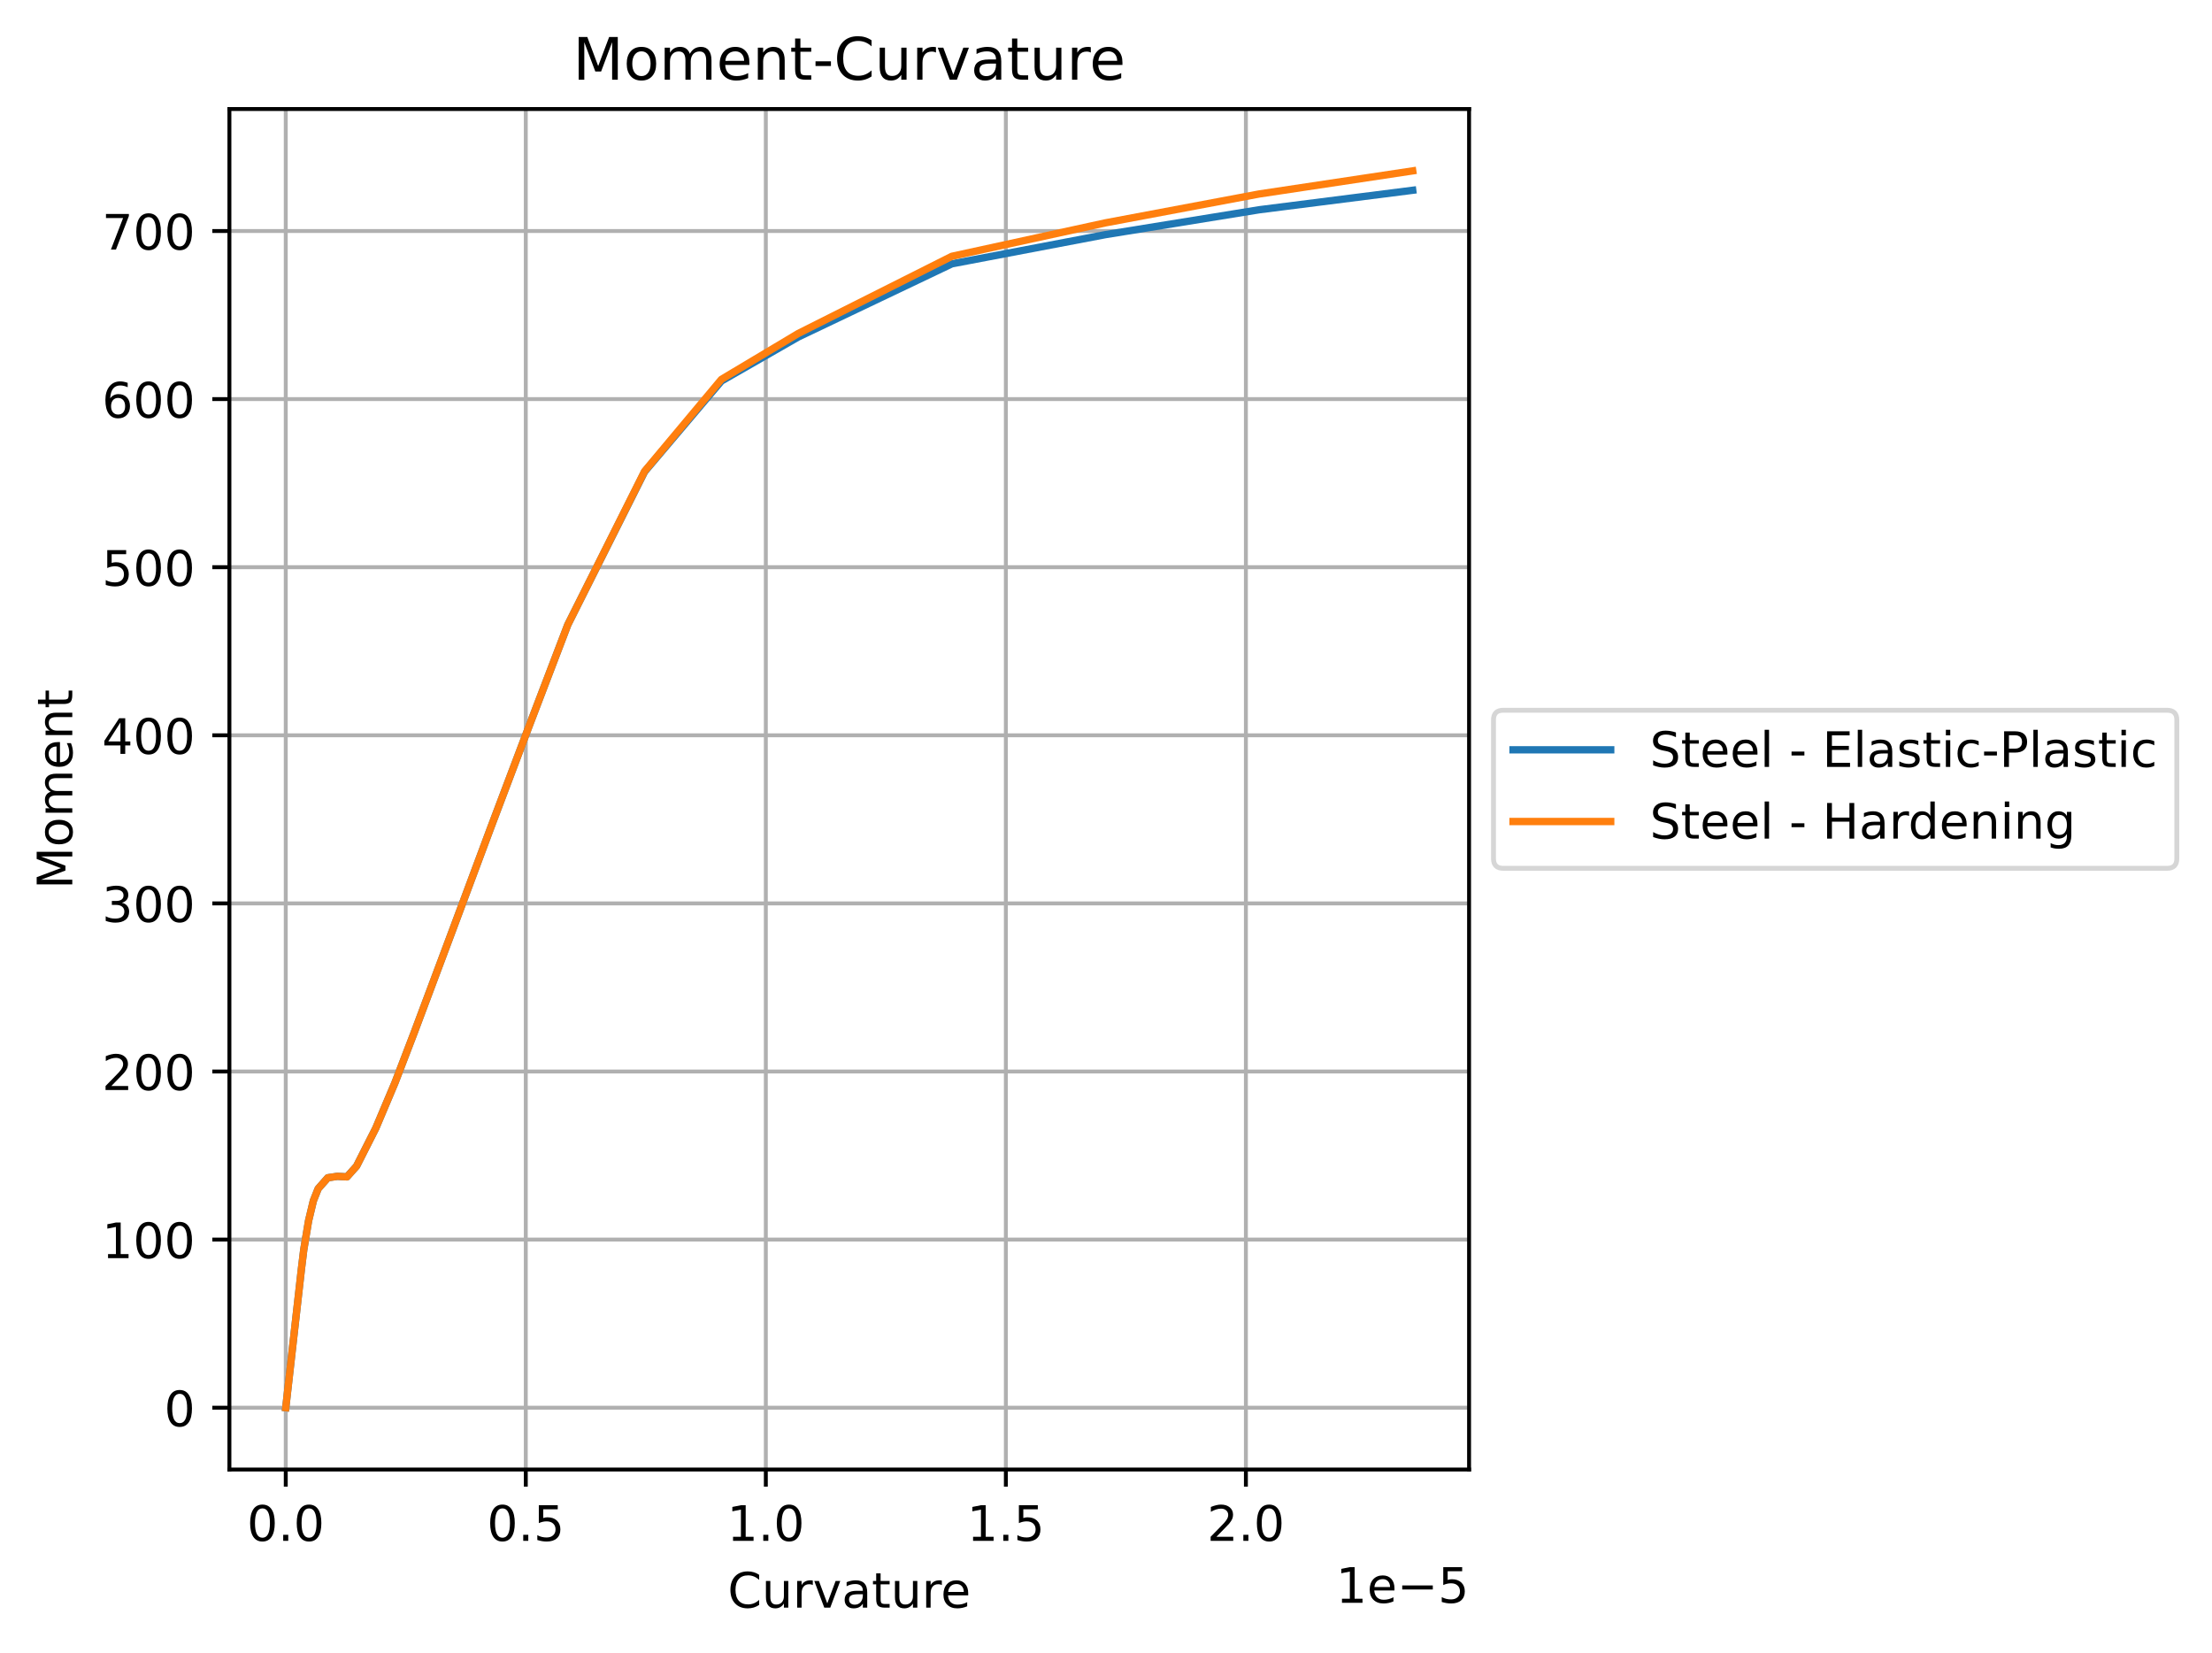
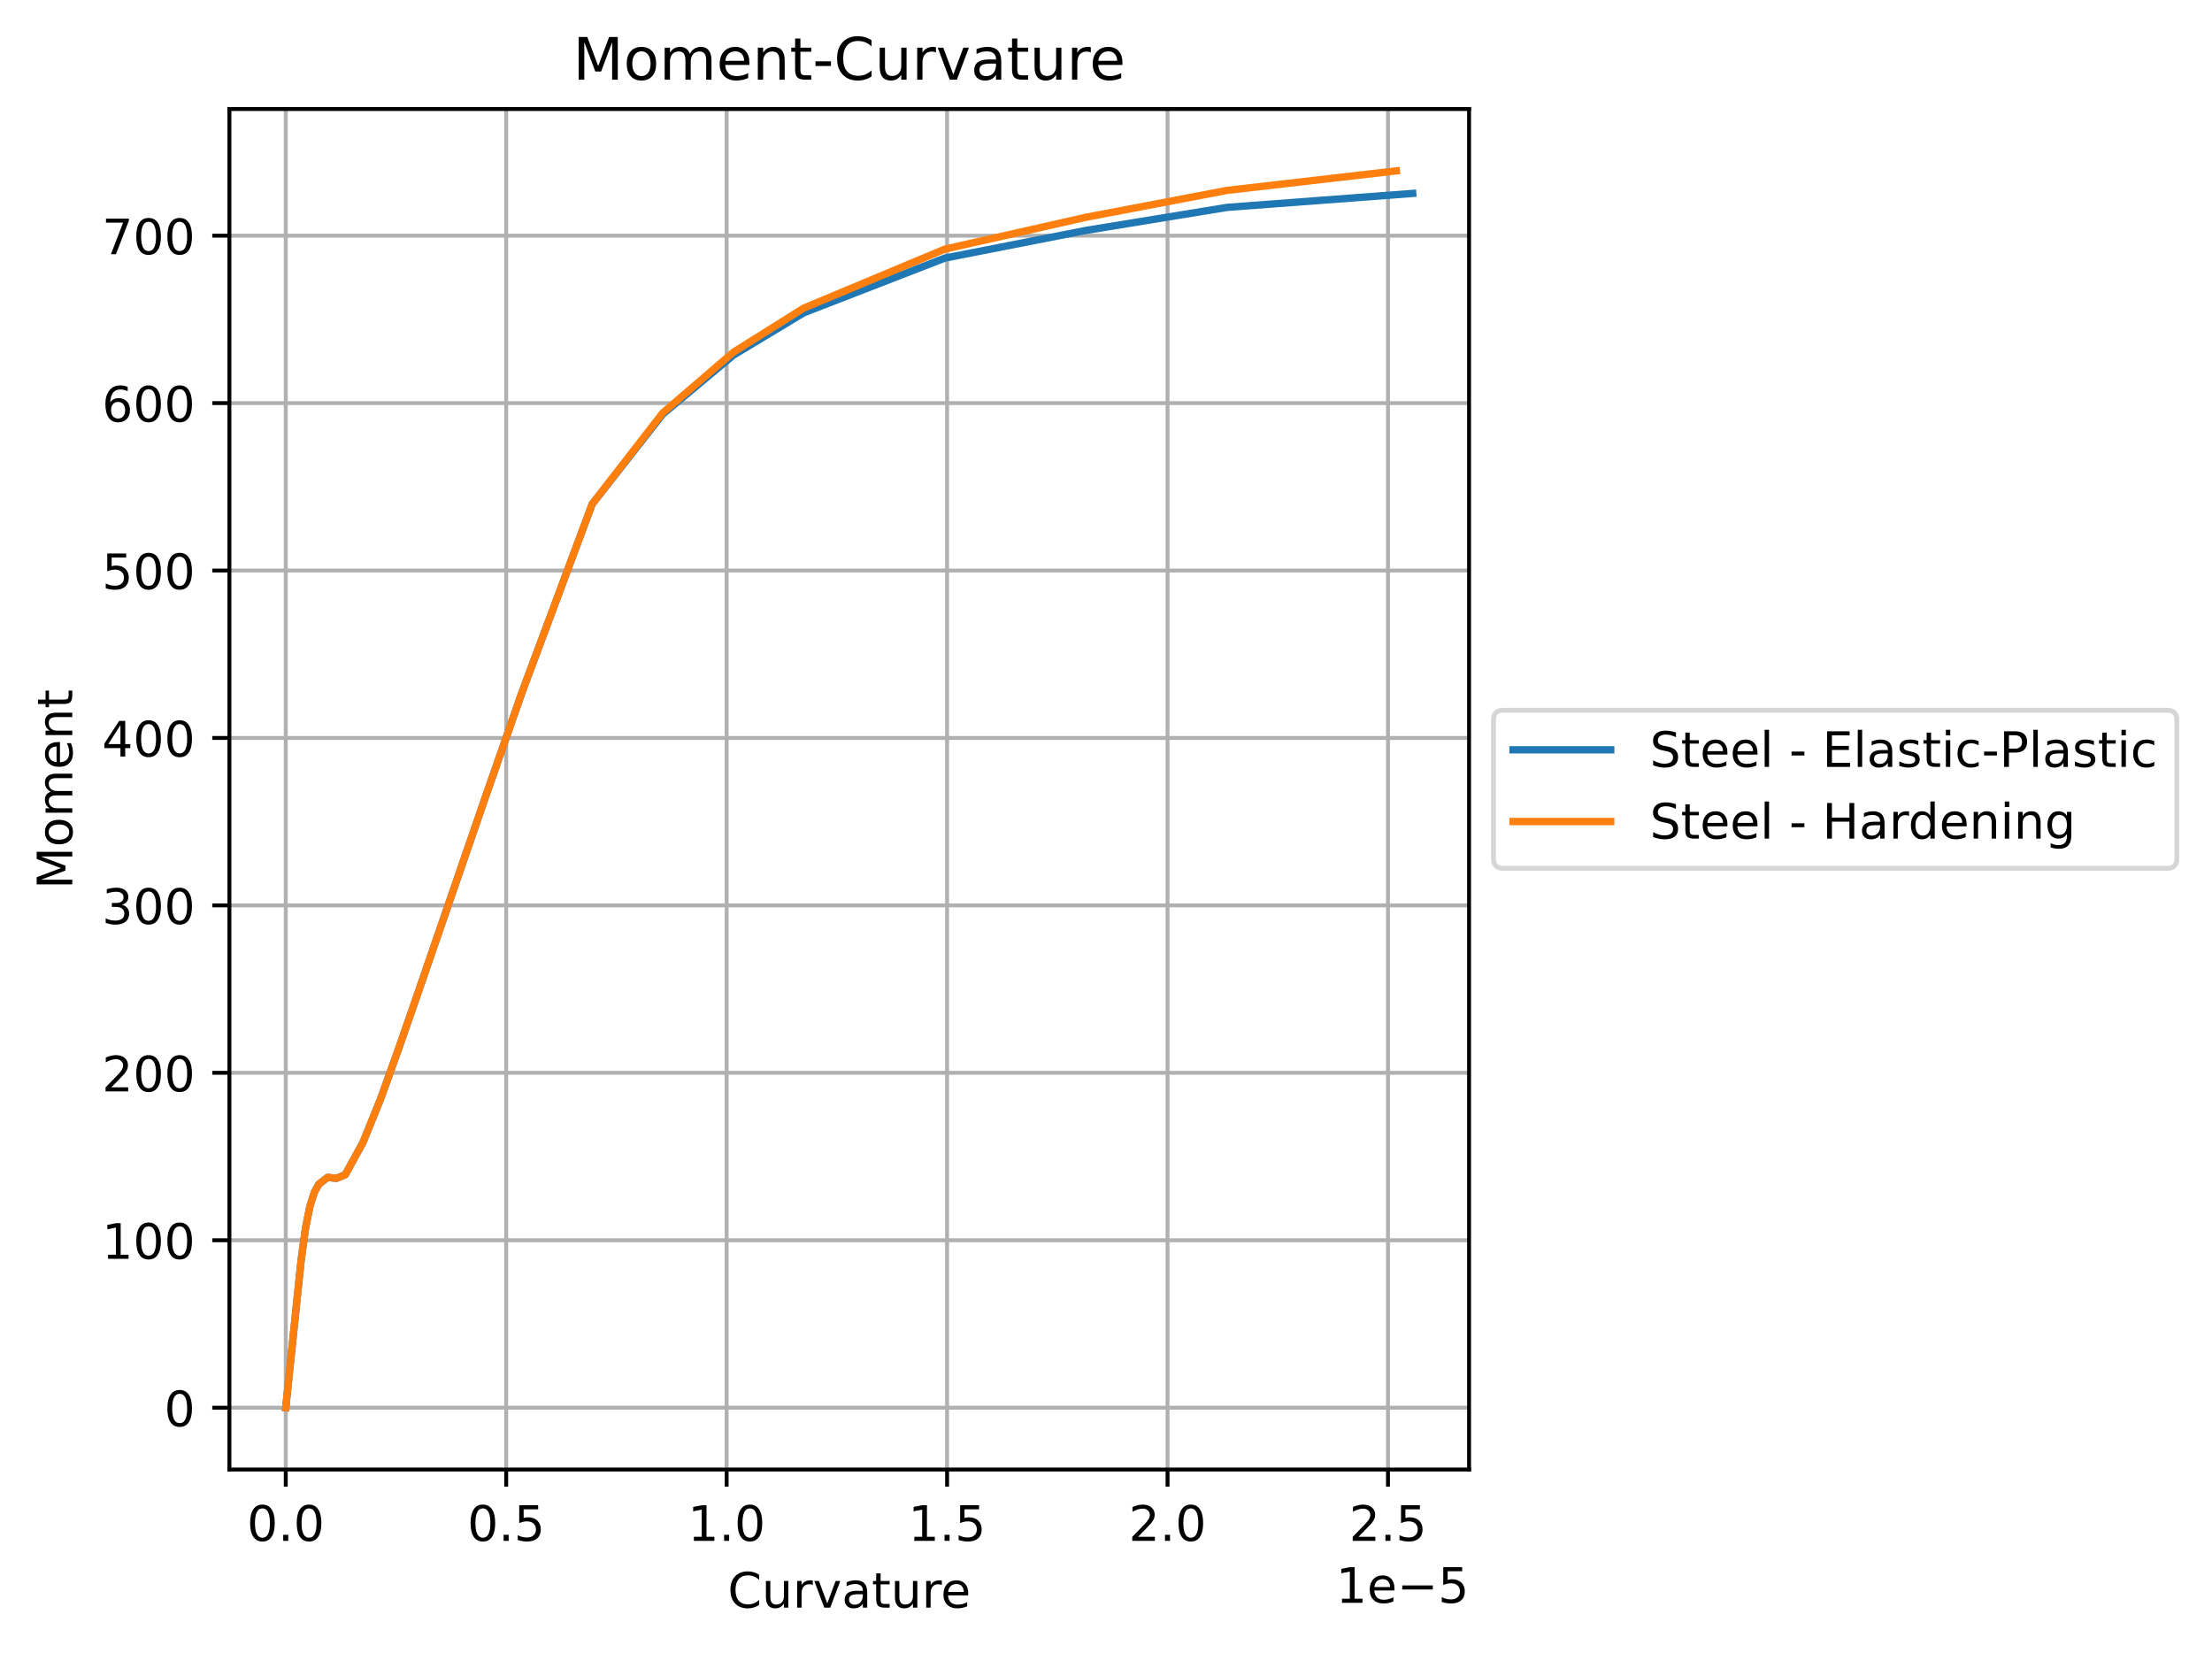
<svg xmlns="http://www.w3.org/2000/svg" xmlns:xlink="http://www.w3.org/1999/xlink" width="452.858pt" height="338.374pt" viewBox="0 0 452.858 338.374" version="1.1">
  <defs>
    <style type="text/css">*{stroke-linejoin: round; stroke-linecap: butt}</style>
  </defs>
  <g id="figure_1">
    <g id="patch_1">
      <path d="M 0 338.374  L 452.858 338.374  L 452.858 0  L 0 0  z " style="fill: #ffffff" />
    </g>
    <g id="axes_1">
      <g id="patch_2">
        <path d="M 46.966 300.818  L 300.759 300.818  L 300.759 22.318  L 46.966 22.318  z " style="fill: #ffffff" />
      </g>
      <g id="matplotlib.axis_1">
        <g id="xtick_1">
          <g id="line2d_1">
-             <path d="M 58.502 300.818  L 58.502 22.318  " clip-path="url(#p04129d8a22)" style="fill: none; stroke: #b0b0b0; stroke-width: 0.8; stroke-linecap: square" />
+             <path d="M 58.502 300.818  L 58.502 22.318  " clip-path="url(#p6bb411ec24)" style="fill: none; stroke: #b0b0b0; stroke-width: 0.8; stroke-linecap: square" />
          </g>
          <g id="line2d_2">
            <defs>
-               <path id="md77e98b39e" d="M 0 0  L 0 3.5  " style="stroke: #000000; stroke-width: 0.8" />
-             </defs>
-             <g>
-               <use xlink:href="#md77e98b39e" x="58.502" y="300.818" style="stroke: #000000; stroke-width: 0.8" />
+               <path id="m6118dfe18a" d="M 0 0  L 0 3.5  " style="stroke: #000000; stroke-width: 0.8" />
+             </defs>
+             <g>
+               <use xlink:href="#m6118dfe18a" x="58.502" y="300.818" style="stroke: #000000; stroke-width: 0.8" />
            </g>
          </g>
          <g id="text_1">
            <g transform="translate(50.55014 315.4166) scale(0.1 -0.1)">
              <defs>
                <path id="DejaVuSans-30" d="M 2034 4250  Q 1547 4250 1301 3770  Q 1056 3291 1056 2328  Q 1056 1369 1301 889  Q 1547 409 2034 409  Q 2525 409 2770 889  Q 3016 1369 3016 2328  Q 3016 3291 2770 3770  Q 2525 4250 2034 4250  z M 2034 4750  Q 2819 4750 3233 4129  Q 3647 3509 3647 2328  Q 3647 1150 3233 529  Q 2819 -91 2034 -91  Q 1250 -91 836 529  Q 422 1150 422 2328  Q 422 3509 836 4129  Q 1250 4750 2034 4750  z " transform="scale(0.015625)" />
                <path id="DejaVuSans-2e" d="M 684 794  L 1344 794  L 1344 0  L 684 0  L 684 794  z " transform="scale(0.015625)" />
              </defs>
              <use xlink:href="#DejaVuSans-30" />
              <use xlink:href="#DejaVuSans-2e" x="63.623" />
              <use xlink:href="#DejaVuSans-30" x="95.41" />
            </g>
          </g>
        </g>
        <g id="xtick_2">
          <g id="line2d_3">
-             <path d="M 107.644 300.818  L 107.644 22.318  " clip-path="url(#p04129d8a22)" style="fill: none; stroke: #b0b0b0; stroke-width: 0.8; stroke-linecap: square" />
+             <path d="M 103.633 300.818  L 103.633 22.318  " clip-path="url(#p6bb411ec24)" style="fill: none; stroke: #b0b0b0; stroke-width: 0.8; stroke-linecap: square" />
          </g>
          <g id="line2d_4">
            <g>
-               <use xlink:href="#md77e98b39e" x="107.644" y="300.818" style="stroke: #000000; stroke-width: 0.8" />
+               <use xlink:href="#m6118dfe18a" x="103.633" y="300.818" style="stroke: #000000; stroke-width: 0.8" />
            </g>
          </g>
          <g id="text_2">
-             <g transform="translate(99.69212 315.4166) scale(0.1 -0.1)">
+             <g transform="translate(95.68127 315.4166) scale(0.1 -0.1)">
              <defs>
                <path id="DejaVuSans-35" d="M 691 4666  L 3169 4666  L 3169 4134  L 1269 4134  L 1269 2991  Q 1406 3038 1543 3061  Q 1681 3084 1819 3084  Q 2600 3084 3056 2656  Q 3513 2228 3513 1497  Q 3513 744 3044 326  Q 2575 -91 1722 -91  Q 1428 -91 1123 -41  Q 819 9 494 109  L 494 744  Q 775 591 1075 516  Q 1375 441 1709 441  Q 2250 441 2565 725  Q 2881 1009 2881 1497  Q 2881 1984 2565 2268  Q 2250 2553 1709 2553  Q 1456 2553 1204 2497  Q 953 2441 691 2322  L 691 4666  z " transform="scale(0.015625)" />
              </defs>
              <use xlink:href="#DejaVuSans-30" />
              <use xlink:href="#DejaVuSans-2e" x="63.623" />
              <use xlink:href="#DejaVuSans-35" x="95.41" />
            </g>
          </g>
        </g>
        <g id="xtick_3">
          <g id="line2d_5">
-             <path d="M 156.786 300.818  L 156.786 22.318  " clip-path="url(#p04129d8a22)" style="fill: none; stroke: #b0b0b0; stroke-width: 0.8; stroke-linecap: square" />
+             <path d="M 148.764 300.818  L 148.764 22.318  " clip-path="url(#p6bb411ec24)" style="fill: none; stroke: #b0b0b0; stroke-width: 0.8; stroke-linecap: square" />
          </g>
          <g id="line2d_6">
            <g>
-               <use xlink:href="#md77e98b39e" x="156.786" y="300.818" style="stroke: #000000; stroke-width: 0.8" />
+               <use xlink:href="#m6118dfe18a" x="148.764" y="300.818" style="stroke: #000000; stroke-width: 0.8" />
            </g>
          </g>
          <g id="text_3">
-             <g transform="translate(148.8341 315.4166) scale(0.1 -0.1)">
+             <g transform="translate(140.8124 315.4166) scale(0.1 -0.1)">
              <defs>
                <path id="DejaVuSans-31" d="M 794 531  L 1825 531  L 1825 4091  L 703 3866  L 703 4441  L 1819 4666  L 2450 4666  L 2450 531  L 3481 531  L 3481 0  L 794 0  L 794 531  z " transform="scale(0.015625)" />
              </defs>
              <use xlink:href="#DejaVuSans-31" />
              <use xlink:href="#DejaVuSans-2e" x="63.623" />
              <use xlink:href="#DejaVuSans-30" x="95.41" />
            </g>
          </g>
        </g>
        <g id="xtick_4">
          <g id="line2d_7">
-             <path d="M 205.928 300.818  L 205.928 22.318  " clip-path="url(#p04129d8a22)" style="fill: none; stroke: #b0b0b0; stroke-width: 0.8; stroke-linecap: square" />
+             <path d="M 193.895 300.818  L 193.895 22.318  " clip-path="url(#p6bb411ec24)" style="fill: none; stroke: #b0b0b0; stroke-width: 0.8; stroke-linecap: square" />
          </g>
          <g id="line2d_8">
            <g>
-               <use xlink:href="#md77e98b39e" x="205.928" y="300.818" style="stroke: #000000; stroke-width: 0.8" />
+               <use xlink:href="#m6118dfe18a" x="193.895" y="300.818" style="stroke: #000000; stroke-width: 0.8" />
            </g>
          </g>
          <g id="text_4">
-             <g transform="translate(197.9761 315.4166) scale(0.1 -0.1)">
+             <g transform="translate(185.9435 315.4166) scale(0.1 -0.1)">
              <use xlink:href="#DejaVuSans-31" />
              <use xlink:href="#DejaVuSans-2e" x="63.623" />
              <use xlink:href="#DejaVuSans-35" x="95.41" />
            </g>
          </g>
        </g>
        <g id="xtick_5">
          <g id="line2d_9">
-             <path d="M 255.07 300.818  L 255.07 22.318  " clip-path="url(#p04129d8a22)" style="fill: none; stroke: #b0b0b0; stroke-width: 0.8; stroke-linecap: square" />
+             <path d="M 239.026 300.818  L 239.026 22.318  " clip-path="url(#p6bb411ec24)" style="fill: none; stroke: #b0b0b0; stroke-width: 0.8; stroke-linecap: square" />
          </g>
          <g id="line2d_10">
            <g>
-               <use xlink:href="#md77e98b39e" x="255.07" y="300.818" style="stroke: #000000; stroke-width: 0.8" />
+               <use xlink:href="#m6118dfe18a" x="239.026" y="300.818" style="stroke: #000000; stroke-width: 0.8" />
            </g>
          </g>
          <g id="text_5">
-             <g transform="translate(247.1181 315.4166) scale(0.1 -0.1)">
+             <g transform="translate(231.0747 315.4166) scale(0.1 -0.1)">
              <defs>
                <path id="DejaVuSans-32" d="M 1228 531  L 3431 531  L 3431 0  L 469 0  L 469 531  Q 828 903 1448 1529  Q 2069 2156 2228 2338  Q 2531 2678 2651 2914  Q 2772 3150 2772 3378  Q 2772 3750 2511 3984  Q 2250 4219 1831 4219  Q 1534 4219 1204 4116  Q 875 4013 500 3803  L 500 4441  Q 881 4594 1212 4672  Q 1544 4750 1819 4750  Q 2544 4750 2975 4387  Q 3406 4025 3406 3419  Q 3406 3131 3298 2873  Q 3191 2616 2906 2266  Q 2828 2175 2409 1742  Q 1991 1309 1228 531  z " transform="scale(0.015625)" />
              </defs>
              <use xlink:href="#DejaVuSans-32" />
              <use xlink:href="#DejaVuSans-2e" x="63.623" />
              <use xlink:href="#DejaVuSans-30" x="95.41" />
            </g>
          </g>
        </g>
-         <g id="text_6">
+         <g id="xtick_6">
+           <g id="line2d_11">
+             <path d="M 284.157 300.818  L 284.157 22.318  " clip-path="url(#p6bb411ec24)" style="fill: none; stroke: #b0b0b0; stroke-width: 0.8; stroke-linecap: square" />
+           </g>
+           <g id="line2d_12">
+             <g>
+               <use xlink:href="#m6118dfe18a" x="284.157" y="300.818" style="stroke: #000000; stroke-width: 0.8" />
+             </g>
+           </g>
+           <g id="text_6">
+             <g transform="translate(276.2058 315.4166) scale(0.1 -0.1)">
+               <use xlink:href="#DejaVuSans-32" />
+               <use xlink:href="#DejaVuSans-2e" x="63.623" />
+               <use xlink:href="#DejaVuSans-35" x="95.41" />
+             </g>
+           </g>
+         </g>
+         <g id="text_7">
          <g transform="translate(148.975 329.0947) scale(0.1 -0.1)">
            <defs>
              <path id="DejaVuSans-43" d="M 4122 4306  L 4122 3641  Q 3803 3938 3442 4084  Q 3081 4231 2675 4231  Q 1875 4231 1450 3742  Q 1025 3253 1025 2328  Q 1025 1406 1450 917  Q 1875 428 2675 428  Q 3081 428 3442 575  Q 3803 722 4122 1019  L 4122 359  Q 3791 134 3420 21  Q 3050 -91 2638 -91  Q 1578 -91 968 557  Q 359 1206 359 2328  Q 359 3453 968 4101  Q 1578 4750 2638 4750  Q 3056 4750 3426 4639  Q 3797 4528 4122 4306  z " transform="scale(0.015625)" />
              <path id="DejaVuSans-75" d="M 544 1381  L 544 3500  L 1119 3500  L 1119 1403  Q 1119 906 1312 657  Q 1506 409 1894 409  Q 2359 409 2629 706  Q 2900 1003 2900 1516  L 2900 3500  L 3475 3500  L 3475 0  L 2900 0  L 2900 538  Q 2691 219 2414 64  Q 2138 -91 1772 -91  Q 1169 -91 856 284  Q 544 659 544 1381  z M 1991 3584  L 1991 3584  z " transform="scale(0.015625)" />
              <path id="DejaVuSans-72" d="M 2631 2963  Q 2534 3019 2420 3045  Q 2306 3072 2169 3072  Q 1681 3072 1420 2755  Q 1159 2438 1159 1844  L 1159 0  L 581 0  L 581 3500  L 1159 3500  L 1159 2956  Q 1341 3275 1631 3429  Q 1922 3584 2338 3584  Q 2397 3584 2469 3576  Q 2541 3569 2628 3553  L 2631 2963  z " transform="scale(0.015625)" />
              <path id="DejaVuSans-76" d="M 191 3500  L 800 3500  L 1894 563  L 2988 3500  L 3597 3500  L 2284 0  L 1503 0  L 191 3500  z " transform="scale(0.015625)" />
              <path id="DejaVuSans-61" d="M 2194 1759  Q 1497 1759 1228 1600  Q 959 1441 959 1056  Q 959 750 1161 570  Q 1363 391 1709 391  Q 2188 391 2477 730  Q 2766 1069 2766 1631  L 2766 1759  L 2194 1759  z M 3341 1997  L 3341 0  L 2766 0  L 2766 531  Q 2569 213 2275 61  Q 1981 -91 1556 -91  Q 1019 -91 701 211  Q 384 513 384 1019  Q 384 1609 779 1909  Q 1175 2209 1959 2209  L 2766 2209  L 2766 2266  Q 2766 2663 2505 2880  Q 2244 3097 1772 3097  Q 1472 3097 1187 3025  Q 903 2953 641 2809  L 641 3341  Q 956 3463 1253 3523  Q 1550 3584 1831 3584  Q 2591 3584 2966 3190  Q 3341 2797 3341 1997  z " transform="scale(0.015625)" />
              <path id="DejaVuSans-74" d="M 1172 4494  L 1172 3500  L 2356 3500  L 2356 3053  L 1172 3053  L 1172 1153  Q 1172 725 1289 603  Q 1406 481 1766 481  L 2356 481  L 2356 0  L 1766 0  Q 1100 0 847 248  Q 594 497 594 1153  L 594 3053  L 172 3053  L 172 3500  L 594 3500  L 594 4494  L 1172 4494  z " transform="scale(0.015625)" />
              <path id="DejaVuSans-65" d="M 3597 1894  L 3597 1613  L 953 1613  Q 991 1019 1311 708  Q 1631 397 2203 397  Q 2534 397 2845 478  Q 3156 559 3463 722  L 3463 178  Q 3153 47 2828 -22  Q 2503 -91 2169 -91  Q 1331 -91 842 396  Q 353 884 353 1716  Q 353 2575 817 3079  Q 1281 3584 2069 3584  Q 2775 3584 3186 3129  Q 3597 2675 3597 1894  z M 3022 2063  Q 3016 2534 2758 2815  Q 2500 3097 2075 3097  Q 1594 3097 1305 2825  Q 1016 2553 972 2059  L 3022 2063  z " transform="scale(0.015625)" />
            </defs>
            <use xlink:href="#DejaVuSans-43" />
            <use xlink:href="#DejaVuSans-75" x="69.824" />
            <use xlink:href="#DejaVuSans-72" x="133.203" />
            <use xlink:href="#DejaVuSans-76" x="174.316" />
            <use xlink:href="#DejaVuSans-61" x="233.496" />
            <use xlink:href="#DejaVuSans-74" x="294.775" />
            <use xlink:href="#DejaVuSans-75" x="333.984" />
            <use xlink:href="#DejaVuSans-72" x="397.363" />
            <use xlink:href="#DejaVuSans-65" x="436.227" />
          </g>
        </g>
-         <g id="text_7">
+         <g id="text_8">
          <g transform="translate(273.5016 328.0947) scale(0.1 -0.1)">
            <defs>
              <path id="DejaVuSans-2212" d="M 678 2272  L 4684 2272  L 4684 1741  L 678 1741  L 678 2272  z " transform="scale(0.015625)" />
            </defs>
            <use xlink:href="#DejaVuSans-31" />
            <use xlink:href="#DejaVuSans-65" x="63.623" />
            <use xlink:href="#DejaVuSans-2212" x="125.146" />
            <use xlink:href="#DejaVuSans-35" x="208.936" />
          </g>
        </g>
      </g>
      <g id="matplotlib.axis_2">
        <g id="ytick_1">
-           <g id="line2d_11">
-             <path d="M 46.966 288.159  L 300.759 288.159  " clip-path="url(#p04129d8a22)" style="fill: none; stroke: #b0b0b0; stroke-width: 0.8; stroke-linecap: square" />
-           </g>
-           <g id="line2d_12">
-             <defs>
-               <path id="ma4e41fb1e0" d="M 0 0  L -3.5 0  " style="stroke: #000000; stroke-width: 0.8" />
-             </defs>
-             <g>
-               <use xlink:href="#ma4e41fb1e0" x="46.966" y="288.159" style="stroke: #000000; stroke-width: 0.8" />
-             </g>
-           </g>
-           <g id="text_8">
+           <g id="line2d_13">
+             <path d="M 46.966 288.159  L 300.759 288.159  " clip-path="url(#p6bb411ec24)" style="fill: none; stroke: #b0b0b0; stroke-width: 0.8; stroke-linecap: square" />
+           </g>
+           <g id="line2d_14">
+             <defs>
+               <path id="m28ec4caef6" d="M 0 0  L -3.5 0  " style="stroke: #000000; stroke-width: 0.8" />
+             </defs>
+             <g>
+               <use xlink:href="#m28ec4caef6" x="46.966" y="288.159" style="stroke: #000000; stroke-width: 0.8" />
+             </g>
+           </g>
+           <g id="text_9">
            <g transform="translate(33.60312 291.9583) scale(0.1 -0.1)">
              <use xlink:href="#DejaVuSans-30" />
            </g>
          </g>
        </g>
        <g id="ytick_2">
-           <g id="line2d_13">
-             <path d="M 46.966 253.749  L 300.759 253.749  " clip-path="url(#p04129d8a22)" style="fill: none; stroke: #b0b0b0; stroke-width: 0.8; stroke-linecap: square" />
-           </g>
-           <g id="line2d_14">
-             <g>
-               <use xlink:href="#ma4e41fb1e0" x="46.966" y="253.749" style="stroke: #000000; stroke-width: 0.8" />
-             </g>
-           </g>
-           <g id="text_9">
-             <g transform="translate(20.87813 257.5481) scale(0.1 -0.1)">
+           <g id="line2d_15">
+             <path d="M 46.966 253.885  L 300.759 253.885  " clip-path="url(#p6bb411ec24)" style="fill: none; stroke: #b0b0b0; stroke-width: 0.8; stroke-linecap: square" />
+           </g>
+           <g id="line2d_16">
+             <g>
+               <use xlink:href="#m28ec4caef6" x="46.966" y="253.885" style="stroke: #000000; stroke-width: 0.8" />
+             </g>
+           </g>
+           <g id="text_10">
+             <g transform="translate(20.87813 257.6841) scale(0.1 -0.1)">
              <use xlink:href="#DejaVuSans-31" />
              <use xlink:href="#DejaVuSans-30" x="63.623" />
              <use xlink:href="#DejaVuSans-30" x="127.246" />
            </g>
          </g>
        </g>
        <g id="ytick_3">
-           <g id="line2d_15">
-             <path d="M 46.966 219.339  L 300.759 219.339  " clip-path="url(#p04129d8a22)" style="fill: none; stroke: #b0b0b0; stroke-width: 0.8; stroke-linecap: square" />
-           </g>
-           <g id="line2d_16">
-             <g>
-               <use xlink:href="#ma4e41fb1e0" x="46.966" y="219.339" style="stroke: #000000; stroke-width: 0.8" />
-             </g>
-           </g>
-           <g id="text_10">
-             <g transform="translate(20.87813 223.138) scale(0.1 -0.1)">
+           <g id="line2d_17">
+             <path d="M 46.966 219.611  L 300.759 219.611  " clip-path="url(#p6bb411ec24)" style="fill: none; stroke: #b0b0b0; stroke-width: 0.8; stroke-linecap: square" />
+           </g>
+           <g id="line2d_18">
+             <g>
+               <use xlink:href="#m28ec4caef6" x="46.966" y="219.611" style="stroke: #000000; stroke-width: 0.8" />
+             </g>
+           </g>
+           <g id="text_11">
+             <g transform="translate(20.87813 223.41) scale(0.1 -0.1)">
              <use xlink:href="#DejaVuSans-32" />
              <use xlink:href="#DejaVuSans-30" x="63.623" />
              <use xlink:href="#DejaVuSans-30" x="127.246" />
            </g>
          </g>
        </g>
        <g id="ytick_4">
-           <g id="line2d_17">
-             <path d="M 46.966 184.929  L 300.759 184.929  " clip-path="url(#p04129d8a22)" style="fill: none; stroke: #b0b0b0; stroke-width: 0.8; stroke-linecap: square" />
-           </g>
-           <g id="line2d_18">
-             <g>
-               <use xlink:href="#ma4e41fb1e0" x="46.966" y="184.929" style="stroke: #000000; stroke-width: 0.8" />
-             </g>
-           </g>
-           <g id="text_11">
-             <g transform="translate(20.87813 188.7278) scale(0.1 -0.1)">
+           <g id="line2d_19">
+             <path d="M 46.966 185.337  L 300.759 185.337  " clip-path="url(#p6bb411ec24)" style="fill: none; stroke: #b0b0b0; stroke-width: 0.8; stroke-linecap: square" />
+           </g>
+           <g id="line2d_20">
+             <g>
+               <use xlink:href="#m28ec4caef6" x="46.966" y="185.337" style="stroke: #000000; stroke-width: 0.8" />
+             </g>
+           </g>
+           <g id="text_12">
+             <g transform="translate(20.87813 189.1359) scale(0.1 -0.1)">
              <defs>
                <path id="DejaVuSans-33" d="M 2597 2516  Q 3050 2419 3304 2112  Q 3559 1806 3559 1356  Q 3559 666 3084 287  Q 2609 -91 1734 -91  Q 1441 -91 1130 -33  Q 819 25 488 141  L 488 750  Q 750 597 1062 519  Q 1375 441 1716 441  Q 2309 441 2620 675  Q 2931 909 2931 1356  Q 2931 1769 2642 2001  Q 2353 2234 1838 2234  L 1294 2234  L 1294 2753  L 1863 2753  Q 2328 2753 2575 2939  Q 2822 3125 2822 3475  Q 2822 3834 2567 4026  Q 2313 4219 1838 4219  Q 1578 4219 1281 4162  Q 984 4106 628 3988  L 628 4550  Q 988 4650 1302 4700  Q 1616 4750 1894 4750  Q 2613 4750 3031 4423  Q 3450 4097 3450 3541  Q 3450 3153 3228 2886  Q 3006 2619 2597 2516  z " transform="scale(0.015625)" />
              </defs>
              <use xlink:href="#DejaVuSans-33" />
              <use xlink:href="#DejaVuSans-30" x="63.623" />
              <use xlink:href="#DejaVuSans-30" x="127.246" />
            </g>
          </g>
        </g>
        <g id="ytick_5">
-           <g id="line2d_19">
-             <path d="M 46.966 150.518  L 300.759 150.518  " clip-path="url(#p04129d8a22)" style="fill: none; stroke: #b0b0b0; stroke-width: 0.8; stroke-linecap: square" />
-           </g>
-           <g id="line2d_20">
-             <g>
-               <use xlink:href="#ma4e41fb1e0" x="46.966" y="150.518" style="stroke: #000000; stroke-width: 0.8" />
-             </g>
-           </g>
-           <g id="text_12">
-             <g transform="translate(20.87813 154.3177) scale(0.1 -0.1)">
+           <g id="line2d_21">
+             <path d="M 46.966 151.063  L 300.759 151.063  " clip-path="url(#p6bb411ec24)" style="fill: none; stroke: #b0b0b0; stroke-width: 0.8; stroke-linecap: square" />
+           </g>
+           <g id="line2d_22">
+             <g>
+               <use xlink:href="#m28ec4caef6" x="46.966" y="151.063" style="stroke: #000000; stroke-width: 0.8" />
+             </g>
+           </g>
+           <g id="text_13">
+             <g transform="translate(20.87813 154.8617) scale(0.1 -0.1)">
              <defs>
                <path id="DejaVuSans-34" d="M 2419 4116  L 825 1625  L 2419 1625  L 2419 4116  z M 2253 4666  L 3047 4666  L 3047 1625  L 3713 1625  L 3713 1100  L 3047 1100  L 3047 0  L 2419 0  L 2419 1100  L 313 1100  L 313 1709  L 2253 4666  z " transform="scale(0.015625)" />
              </defs>
              <use xlink:href="#DejaVuSans-34" />
              <use xlink:href="#DejaVuSans-30" x="63.623" />
              <use xlink:href="#DejaVuSans-30" x="127.246" />
            </g>
          </g>
        </g>
        <g id="ytick_6">
-           <g id="line2d_21">
-             <path d="M 46.966 116.108  L 300.759 116.108  " clip-path="url(#p04129d8a22)" style="fill: none; stroke: #b0b0b0; stroke-width: 0.8; stroke-linecap: square" />
-           </g>
-           <g id="line2d_22">
-             <g>
-               <use xlink:href="#ma4e41fb1e0" x="46.966" y="116.108" style="stroke: #000000; stroke-width: 0.8" />
-             </g>
-           </g>
-           <g id="text_13">
-             <g transform="translate(20.87813 119.9075) scale(0.1 -0.1)">
+           <g id="line2d_23">
+             <path d="M 46.966 116.788  L 300.759 116.788  " clip-path="url(#p6bb411ec24)" style="fill: none; stroke: #b0b0b0; stroke-width: 0.8; stroke-linecap: square" />
+           </g>
+           <g id="line2d_24">
+             <g>
+               <use xlink:href="#m28ec4caef6" x="46.966" y="116.788" style="stroke: #000000; stroke-width: 0.8" />
+             </g>
+           </g>
+           <g id="text_14">
+             <g transform="translate(20.87813 120.5876) scale(0.1 -0.1)">
              <use xlink:href="#DejaVuSans-35" />
              <use xlink:href="#DejaVuSans-30" x="63.623" />
              <use xlink:href="#DejaVuSans-30" x="127.246" />
            </g>
          </g>
        </g>
        <g id="ytick_7">
-           <g id="line2d_23">
-             <path d="M 46.966 81.698  L 300.759 81.698  " clip-path="url(#p04129d8a22)" style="fill: none; stroke: #b0b0b0; stroke-width: 0.8; stroke-linecap: square" />
-           </g>
-           <g id="line2d_24">
-             <g>
-               <use xlink:href="#ma4e41fb1e0" x="46.966" y="81.698" style="stroke: #000000; stroke-width: 0.8" />
-             </g>
-           </g>
-           <g id="text_14">
-             <g transform="translate(20.87813 85.49735) scale(0.1 -0.1)">
+           <g id="line2d_25">
+             <path d="M 46.966 82.514  L 300.759 82.514  " clip-path="url(#p6bb411ec24)" style="fill: none; stroke: #b0b0b0; stroke-width: 0.8; stroke-linecap: square" />
+           </g>
+           <g id="line2d_26">
+             <g>
+               <use xlink:href="#m28ec4caef6" x="46.966" y="82.514" style="stroke: #000000; stroke-width: 0.8" />
+             </g>
+           </g>
+           <g id="text_15">
+             <g transform="translate(20.87813 86.31346) scale(0.1 -0.1)">
              <defs>
                <path id="DejaVuSans-36" d="M 2113 2584  Q 1688 2584 1439 2293  Q 1191 2003 1191 1497  Q 1191 994 1439 701  Q 1688 409 2113 409  Q 2538 409 2786 701  Q 3034 994 3034 1497  Q 3034 2003 2786 2293  Q 2538 2584 2113 2584  z M 3366 4563  L 3366 3988  Q 3128 4100 2886 4159  Q 2644 4219 2406 4219  Q 1781 4219 1451 3797  Q 1122 3375 1075 2522  Q 1259 2794 1537 2939  Q 1816 3084 2150 3084  Q 2853 3084 3261 2657  Q 3669 2231 3669 1497  Q 3669 778 3244 343  Q 2819 -91 2113 -91  Q 1303 -91 875 529  Q 447 1150 447 2328  Q 447 3434 972 4092  Q 1497 4750 2381 4750  Q 2619 4750 2861 4703  Q 3103 4656 3366 4563  z " transform="scale(0.015625)" />
              </defs>
              <use xlink:href="#DejaVuSans-36" />
              <use xlink:href="#DejaVuSans-30" x="63.623" />
              <use xlink:href="#DejaVuSans-30" x="127.246" />
            </g>
          </g>
        </g>
        <g id="ytick_8">
-           <g id="line2d_25">
-             <path d="M 46.966 47.288  L 300.759 47.288  " clip-path="url(#p04129d8a22)" style="fill: none; stroke: #b0b0b0; stroke-width: 0.8; stroke-linecap: square" />
-           </g>
-           <g id="line2d_26">
-             <g>
-               <use xlink:href="#ma4e41fb1e0" x="46.966" y="47.288" style="stroke: #000000; stroke-width: 0.8" />
-             </g>
-           </g>
-           <g id="text_15">
-             <g transform="translate(20.87813 51.0872) scale(0.1 -0.1)">
+           <g id="line2d_27">
+             <path d="M 46.966 48.24  L 300.759 48.24  " clip-path="url(#p6bb411ec24)" style="fill: none; stroke: #b0b0b0; stroke-width: 0.8; stroke-linecap: square" />
+           </g>
+           <g id="line2d_28">
+             <g>
+               <use xlink:href="#m28ec4caef6" x="46.966" y="48.24" style="stroke: #000000; stroke-width: 0.8" />
+             </g>
+           </g>
+           <g id="text_16">
+             <g transform="translate(20.87813 52.03933) scale(0.1 -0.1)">
              <defs>
                <path id="DejaVuSans-37" d="M 525 4666  L 3525 4666  L 3525 4397  L 1831 0  L 1172 0  L 2766 4134  L 525 4134  L 525 4666  z " transform="scale(0.015625)" />
              </defs>
              <use xlink:href="#DejaVuSans-37" />
              <use xlink:href="#DejaVuSans-30" x="63.623" />
              <use xlink:href="#DejaVuSans-30" x="127.246" />
            </g>
          </g>
        </g>
-         <g id="text_16">
+         <g id="text_17">
          <g transform="translate(14.79844 182.0173) rotate(-90) scale(0.1 -0.1)">
            <defs>
              <path id="DejaVuSans-4d" d="M 628 4666  L 1569 4666  L 2759 1491  L 3956 4666  L 4897 4666  L 4897 0  L 4281 0  L 4281 4097  L 3078 897  L 2444 897  L 1241 4097  L 1241 0  L 628 0  L 628 4666  z " transform="scale(0.015625)" />
              <path id="DejaVuSans-6f" d="M 1959 3097  Q 1497 3097 1228 2736  Q 959 2375 959 1747  Q 959 1119 1226 758  Q 1494 397 1959 397  Q 2419 397 2687 759  Q 2956 1122 2956 1747  Q 2956 2369 2687 2733  Q 2419 3097 1959 3097  z M 1959 3584  Q 2709 3584 3137 3096  Q 3566 2609 3566 1747  Q 3566 888 3137 398  Q 2709 -91 1959 -91  Q 1206 -91 779 398  Q 353 888 353 1747  Q 353 2609 779 3096  Q 1206 3584 1959 3584  z " transform="scale(0.015625)" />
              <path id="DejaVuSans-6d" d="M 3328 2828  Q 3544 3216 3844 3400  Q 4144 3584 4550 3584  Q 5097 3584 5394 3201  Q 5691 2819 5691 2113  L 5691 0  L 5113 0  L 5113 2094  Q 5113 2597 4934 2840  Q 4756 3084 4391 3084  Q 3944 3084 3684 2787  Q 3425 2491 3425 1978  L 3425 0  L 2847 0  L 2847 2094  Q 2847 2600 2669 2842  Q 2491 3084 2119 3084  Q 1678 3084 1418 2786  Q 1159 2488 1159 1978  L 1159 0  L 581 0  L 581 3500  L 1159 3500  L 1159 2956  Q 1356 3278 1631 3431  Q 1906 3584 2284 3584  Q 2666 3584 2933 3390  Q 3200 3197 3328 2828  z " transform="scale(0.015625)" />
              <path id="DejaVuSans-6e" d="M 3513 2113  L 3513 0  L 2938 0  L 2938 2094  Q 2938 2591 2744 2837  Q 2550 3084 2163 3084  Q 1697 3084 1428 2787  Q 1159 2491 1159 1978  L 1159 0  L 581 0  L 581 3500  L 1159 3500  L 1159 2956  Q 1366 3272 1645 3428  Q 1925 3584 2291 3584  Q 2894 3584 3203 3211  Q 3513 2838 3513 2113  z " transform="scale(0.015625)" />
            </defs>
            <use xlink:href="#DejaVuSans-4d" />
            <use xlink:href="#DejaVuSans-6f" x="86.279" />
            <use xlink:href="#DejaVuSans-6d" x="147.461" />
            <use xlink:href="#DejaVuSans-65" x="244.873" />
            <use xlink:href="#DejaVuSans-6e" x="306.396" />
            <use xlink:href="#DejaVuSans-74" x="369.775" />
          </g>
        </g>
      </g>
-       <g id="line2d_27">
-         <path d="M 58.502 288.159  L 59.485 279.45  L 59.976 275.096  L 60.222 272.919  L 60.713 268.565  L 61.205 264.211  L 61.696 259.856  L 62.187 255.813  L 63.17 249.911  L 64.153 245.802  L 65.136 243.334  L 67.102 241.097  L 69.067 240.799  L 71.033 240.91  L 72.999 238.711  L 76.93 230.95  L 80.861 221.641  L 84.793 211.381  L 92.655 190.393  L 100.518 169.293  L 108.381 148.471  L 116.244 127.885  L 131.969 96.568  L 147.694 77.996  L 163.42 68.988  L 194.871 54.006  L 226.322 48.03  L 257.772 42.941  L 289.223 38.947  " clip-path="url(#p04129d8a22)" style="fill: none; stroke: #1f77b4; stroke-width: 1.5; stroke-linecap: square" />
-       </g>
-       <g id="line2d_28">
-         <path d="M 58.502 288.159  L 59.485 279.45  L 59.976 275.096  L 60.222 272.919  L 60.713 268.565  L 61.205 264.211  L 61.696 259.856  L 62.187 255.813  L 63.17 249.911  L 64.153 245.802  L 65.136 243.334  L 67.102 241.097  L 69.067 240.799  L 71.033 240.91  L 72.999 238.711  L 76.93 230.95  L 80.861 221.641  L 84.793 211.381  L 92.655 190.393  L 100.518 169.293  L 108.381 148.471  L 116.244 127.885  L 131.969 96.467  L 147.694 77.658  L 163.42 68.267  L 194.871 52.465  L 226.322 45.618  L 257.772 39.709  L 289.223 34.977  " clip-path="url(#p04129d8a22)" style="fill: none; stroke: #ff7f0e; stroke-width: 1.5; stroke-linecap: square" />
+       <g id="line2d_29">
+         <path d="M 58.502 288.159  L 59.404 279.485  L 60.307 270.811  L 60.758 266.474  L 61.21 262.137  L 61.661 257.854  L 62.564 251.318  L 63.466 246.849  L 64.369 244.047  L 65.271 242.409  L 67.077 241.01  L 68.882 241.217  L 70.687 240.461  L 74.298 233.891  L 77.908 224.981  L 81.519 214.922  L 85.129 204.537  L 92.35 183.557  L 99.571 162.604  L 106.792 141.934  L 121.234 103.193  L 135.676 84.79  L 150.118 72.721  L 164.56 64.028  L 193.444 52.83  L 222.328 47.167  L 251.212 42.452  L 289.223 39.594  " clip-path="url(#p6bb411ec24)" style="fill: none; stroke: #1f77b4; stroke-width: 1.5; stroke-linecap: square" />
+       </g>
+       <g id="line2d_30">
+         <path d="M 58.502 288.159  L 59.404 279.485  L 60.307 270.811  L 60.758 266.474  L 61.21 262.137  L 61.661 257.854  L 62.564 251.318  L 63.466 246.849  L 64.369 244.047  L 65.271 242.409  L 67.077 241.01  L 68.882 241.217  L 70.687 240.461  L 74.298 233.891  L 77.908 224.981  L 81.519 214.922  L 85.129 204.537  L 92.35 183.557  L 99.571 162.604  L 106.792 141.935  L 121.234 103.174  L 135.676 84.53  L 150.118 72.121  L 164.56 63.067  L 193.444 50.992  L 222.328 44.474  L 251.212 38.973  L 285.882 34.977  " clip-path="url(#p6bb411ec24)" style="fill: none; stroke: #ff7f0e; stroke-width: 1.5; stroke-linecap: square" />
      </g>
      <g id="patch_3">
        <path d="M 46.966 300.818  L 46.966 22.318  " style="fill: none; stroke: #000000; stroke-width: 0.8; stroke-linejoin: miter; stroke-linecap: square" />
      </g>
      <g id="patch_4">
        <path d="M 300.759 300.818  L 300.759 22.318  " style="fill: none; stroke: #000000; stroke-width: 0.8; stroke-linejoin: miter; stroke-linecap: square" />
      </g>
      <g id="patch_5">
        <path d="M 46.966 300.818  L 300.759 300.818  " style="fill: none; stroke: #000000; stroke-width: 0.8; stroke-linejoin: miter; stroke-linecap: square" />
      </g>
      <g id="patch_6">
        <path d="M 46.966 22.318  L 300.759 22.318  " style="fill: none; stroke: #000000; stroke-width: 0.8; stroke-linejoin: miter; stroke-linecap: square" />
      </g>
-       <g id="text_17">
+       <g id="text_18">
        <g transform="translate(117.2938 16.31812) scale(0.12 -0.12)">
          <defs>
            <path id="DejaVuSans-2d" d="M 313 2009  L 1997 2009  L 1997 1497  L 313 1497  L 313 2009  z " transform="scale(0.015625)" />
          </defs>
          <use xlink:href="#DejaVuSans-4d" />
          <use xlink:href="#DejaVuSans-6f" x="86.279" />
          <use xlink:href="#DejaVuSans-6d" x="147.461" />
          <use xlink:href="#DejaVuSans-65" x="244.873" />
          <use xlink:href="#DejaVuSans-6e" x="306.396" />
          <use xlink:href="#DejaVuSans-74" x="369.775" />
          <use xlink:href="#DejaVuSans-2d" x="408.984" />
          <use xlink:href="#DejaVuSans-43" x="445.068" />
          <use xlink:href="#DejaVuSans-75" x="514.893" />
          <use xlink:href="#DejaVuSans-72" x="578.271" />
          <use xlink:href="#DejaVuSans-76" x="619.385" />
          <use xlink:href="#DejaVuSans-61" x="678.564" />
          <use xlink:href="#DejaVuSans-74" x="739.844" />
          <use xlink:href="#DejaVuSans-75" x="779.053" />
          <use xlink:href="#DejaVuSans-72" x="842.432" />
          <use xlink:href="#DejaVuSans-65" x="881.295" />
        </g>
      </g>
      <g id="legend_1">
        <g id="patch_7">
          <path d="M 307.759 177.746  L 443.658 177.746  Q 445.658 177.746 445.658 175.746  L 445.658 147.39  Q 445.658 145.39 443.658 145.39  L 307.759 145.39  Q 305.759 145.39 305.759 147.39  L 305.759 175.746  Q 305.759 177.746 307.759 177.746  z " style="fill: #ffffff; opacity: 0.8; stroke: #cccccc; stroke-linejoin: miter" />
        </g>
-         <g id="line2d_29">
+         <g id="line2d_31">
          <path d="M 309.759 153.488  L 319.759 153.488  L 329.759 153.488  " style="fill: none; stroke: #1f77b4; stroke-width: 1.5; stroke-linecap: square" />
        </g>
-         <g id="text_18">
+         <g id="text_19">
          <g transform="translate(337.7594 156.9884) scale(0.1 -0.1)">
            <defs>
              <path id="DejaVuSans-53" d="M 3425 4513  L 3425 3897  Q 3066 4069 2747 4153  Q 2428 4238 2131 4238  Q 1616 4238 1336 4038  Q 1056 3838 1056 3469  Q 1056 3159 1242 3001  Q 1428 2844 1947 2747  L 2328 2669  Q 3034 2534 3370 2195  Q 3706 1856 3706 1288  Q 3706 609 3251 259  Q 2797 -91 1919 -91  Q 1588 -91 1214 -16  Q 841 59 441 206  L 441 856  Q 825 641 1194 531  Q 1563 422 1919 422  Q 2459 422 2753 634  Q 3047 847 3047 1241  Q 3047 1584 2836 1778  Q 2625 1972 2144 2069  L 1759 2144  Q 1053 2284 737 2584  Q 422 2884 422 3419  Q 422 4038 858 4394  Q 1294 4750 2059 4750  Q 2388 4750 2728 4690  Q 3069 4631 3425 4513  z " transform="scale(0.015625)" />
              <path id="DejaVuSans-6c" d="M 603 4863  L 1178 4863  L 1178 0  L 603 0  L 603 4863  z " transform="scale(0.015625)" />
              <path id="DejaVuSans-20" transform="scale(0.015625)" />
              <path id="DejaVuSans-45" d="M 628 4666  L 3578 4666  L 3578 4134  L 1259 4134  L 1259 2753  L 3481 2753  L 3481 2222  L 1259 2222  L 1259 531  L 3634 531  L 3634 0  L 628 0  L 628 4666  z " transform="scale(0.015625)" />
              <path id="DejaVuSans-73" d="M 2834 3397  L 2834 2853  Q 2591 2978 2328 3040  Q 2066 3103 1784 3103  Q 1356 3103 1142 2972  Q 928 2841 928 2578  Q 928 2378 1081 2264  Q 1234 2150 1697 2047  L 1894 2003  Q 2506 1872 2764 1633  Q 3022 1394 3022 966  Q 3022 478 2636 193  Q 2250 -91 1575 -91  Q 1294 -91 989 -36  Q 684 19 347 128  L 347 722  Q 666 556 975 473  Q 1284 391 1588 391  Q 1994 391 2212 530  Q 2431 669 2431 922  Q 2431 1156 2273 1281  Q 2116 1406 1581 1522  L 1381 1569  Q 847 1681 609 1914  Q 372 2147 372 2553  Q 372 3047 722 3315  Q 1072 3584 1716 3584  Q 2034 3584 2315 3537  Q 2597 3491 2834 3397  z " transform="scale(0.015625)" />
              <path id="DejaVuSans-69" d="M 603 3500  L 1178 3500  L 1178 0  L 603 0  L 603 3500  z M 603 4863  L 1178 4863  L 1178 4134  L 603 4134  L 603 4863  z " transform="scale(0.015625)" />
              <path id="DejaVuSans-63" d="M 3122 3366  L 3122 2828  Q 2878 2963 2633 3030  Q 2388 3097 2138 3097  Q 1578 3097 1268 2742  Q 959 2388 959 1747  Q 959 1106 1268 751  Q 1578 397 2138 397  Q 2388 397 2633 464  Q 2878 531 3122 666  L 3122 134  Q 2881 22 2623 -34  Q 2366 -91 2075 -91  Q 1284 -91 818 406  Q 353 903 353 1747  Q 353 2603 823 3093  Q 1294 3584 2113 3584  Q 2378 3584 2631 3529  Q 2884 3475 3122 3366  z " transform="scale(0.015625)" />
              <path id="DejaVuSans-50" d="M 1259 4147  L 1259 2394  L 2053 2394  Q 2494 2394 2734 2622  Q 2975 2850 2975 3272  Q 2975 3691 2734 3919  Q 2494 4147 2053 4147  L 1259 4147  z M 628 4666  L 2053 4666  Q 2838 4666 3239 4311  Q 3641 3956 3641 3272  Q 3641 2581 3239 2228  Q 2838 1875 2053 1875  L 1259 1875  L 1259 0  L 628 0  L 628 4666  z " transform="scale(0.015625)" />
            </defs>
            <use xlink:href="#DejaVuSans-53" />
            <use xlink:href="#DejaVuSans-74" x="63.477" />
            <use xlink:href="#DejaVuSans-65" x="102.686" />
            <use xlink:href="#DejaVuSans-65" x="164.209" />
            <use xlink:href="#DejaVuSans-6c" x="225.732" />
            <use xlink:href="#DejaVuSans-20" x="253.516" />
            <use xlink:href="#DejaVuSans-2d" x="285.303" />
            <use xlink:href="#DejaVuSans-20" x="321.387" />
            <use xlink:href="#DejaVuSans-45" x="353.174" />
            <use xlink:href="#DejaVuSans-6c" x="416.357" />
            <use xlink:href="#DejaVuSans-61" x="444.141" />
            <use xlink:href="#DejaVuSans-73" x="505.42" />
            <use xlink:href="#DejaVuSans-74" x="557.52" />
            <use xlink:href="#DejaVuSans-69" x="596.729" />
            <use xlink:href="#DejaVuSans-63" x="624.512" />
            <use xlink:href="#DejaVuSans-2d" x="679.492" />
            <use xlink:href="#DejaVuSans-50" x="715.576" />
            <use xlink:href="#DejaVuSans-6c" x="775.879" />
            <use xlink:href="#DejaVuSans-61" x="803.662" />
            <use xlink:href="#DejaVuSans-73" x="864.941" />
            <use xlink:href="#DejaVuSans-74" x="917.041" />
            <use xlink:href="#DejaVuSans-69" x="956.25" />
            <use xlink:href="#DejaVuSans-63" x="984.033" />
          </g>
        </g>
-         <g id="line2d_30">
+         <g id="line2d_32">
          <path d="M 309.759 168.167  L 319.759 168.167  L 329.759 168.167  " style="fill: none; stroke: #ff7f0e; stroke-width: 1.5; stroke-linecap: square" />
        </g>
-         <g id="text_19">
+         <g id="text_20">
          <g transform="translate(337.7594 171.6666) scale(0.1 -0.1)">
            <defs>
              <path id="DejaVuSans-48" d="M 628 4666  L 1259 4666  L 1259 2753  L 3553 2753  L 3553 4666  L 4184 4666  L 4184 0  L 3553 0  L 3553 2222  L 1259 2222  L 1259 0  L 628 0  L 628 4666  z " transform="scale(0.015625)" />
              <path id="DejaVuSans-64" d="M 2906 2969  L 2906 4863  L 3481 4863  L 3481 0  L 2906 0  L 2906 525  Q 2725 213 2448 61  Q 2172 -91 1784 -91  Q 1150 -91 751 415  Q 353 922 353 1747  Q 353 2572 751 3078  Q 1150 3584 1784 3584  Q 2172 3584 2448 3432  Q 2725 3281 2906 2969  z M 947 1747  Q 947 1113 1208 752  Q 1469 391 1925 391  Q 2381 391 2643 752  Q 2906 1113 2906 1747  Q 2906 2381 2643 2742  Q 2381 3103 1925 3103  Q 1469 3103 1208 2742  Q 947 2381 947 1747  z " transform="scale(0.015625)" />
              <path id="DejaVuSans-67" d="M 2906 1791  Q 2906 2416 2648 2759  Q 2391 3103 1925 3103  Q 1463 3103 1205 2759  Q 947 2416 947 1791  Q 947 1169 1205 825  Q 1463 481 1925 481  Q 2391 481 2648 825  Q 2906 1169 2906 1791  z M 3481 434  Q 3481 -459 3084 -895  Q 2688 -1331 1869 -1331  Q 1566 -1331 1297 -1286  Q 1028 -1241 775 -1147  L 775 -588  Q 1028 -725 1275 -790  Q 1522 -856 1778 -856  Q 2344 -856 2625 -561  Q 2906 -266 2906 331  L 2906 616  Q 2728 306 2450 153  Q 2172 0 1784 0  Q 1141 0 747 490  Q 353 981 353 1791  Q 353 2603 747 3093  Q 1141 3584 1784 3584  Q 2172 3584 2450 3431  Q 2728 3278 2906 2969  L 2906 3500  L 3481 3500  L 3481 434  z " transform="scale(0.015625)" />
            </defs>
            <use xlink:href="#DejaVuSans-53" />
            <use xlink:href="#DejaVuSans-74" x="63.477" />
            <use xlink:href="#DejaVuSans-65" x="102.686" />
            <use xlink:href="#DejaVuSans-65" x="164.209" />
            <use xlink:href="#DejaVuSans-6c" x="225.732" />
            <use xlink:href="#DejaVuSans-20" x="253.516" />
            <use xlink:href="#DejaVuSans-2d" x="285.303" />
            <use xlink:href="#DejaVuSans-20" x="321.387" />
            <use xlink:href="#DejaVuSans-48" x="353.174" />
            <use xlink:href="#DejaVuSans-61" x="428.369" />
            <use xlink:href="#DejaVuSans-72" x="489.648" />
            <use xlink:href="#DejaVuSans-64" x="529.012" />
            <use xlink:href="#DejaVuSans-65" x="592.488" />
            <use xlink:href="#DejaVuSans-6e" x="654.012" />
            <use xlink:href="#DejaVuSans-69" x="717.391" />
            <use xlink:href="#DejaVuSans-6e" x="745.174" />
            <use xlink:href="#DejaVuSans-67" x="808.553" />
          </g>
        </g>
      </g>
    </g>
  </g>
  <defs>
-     <clipPath id="p04129d8a22">
+     <clipPath id="p6bb411ec24">
      <rect x="46.966" y="22.318" width="253.794" height="278.5" />
    </clipPath>
  </defs>
</svg>
